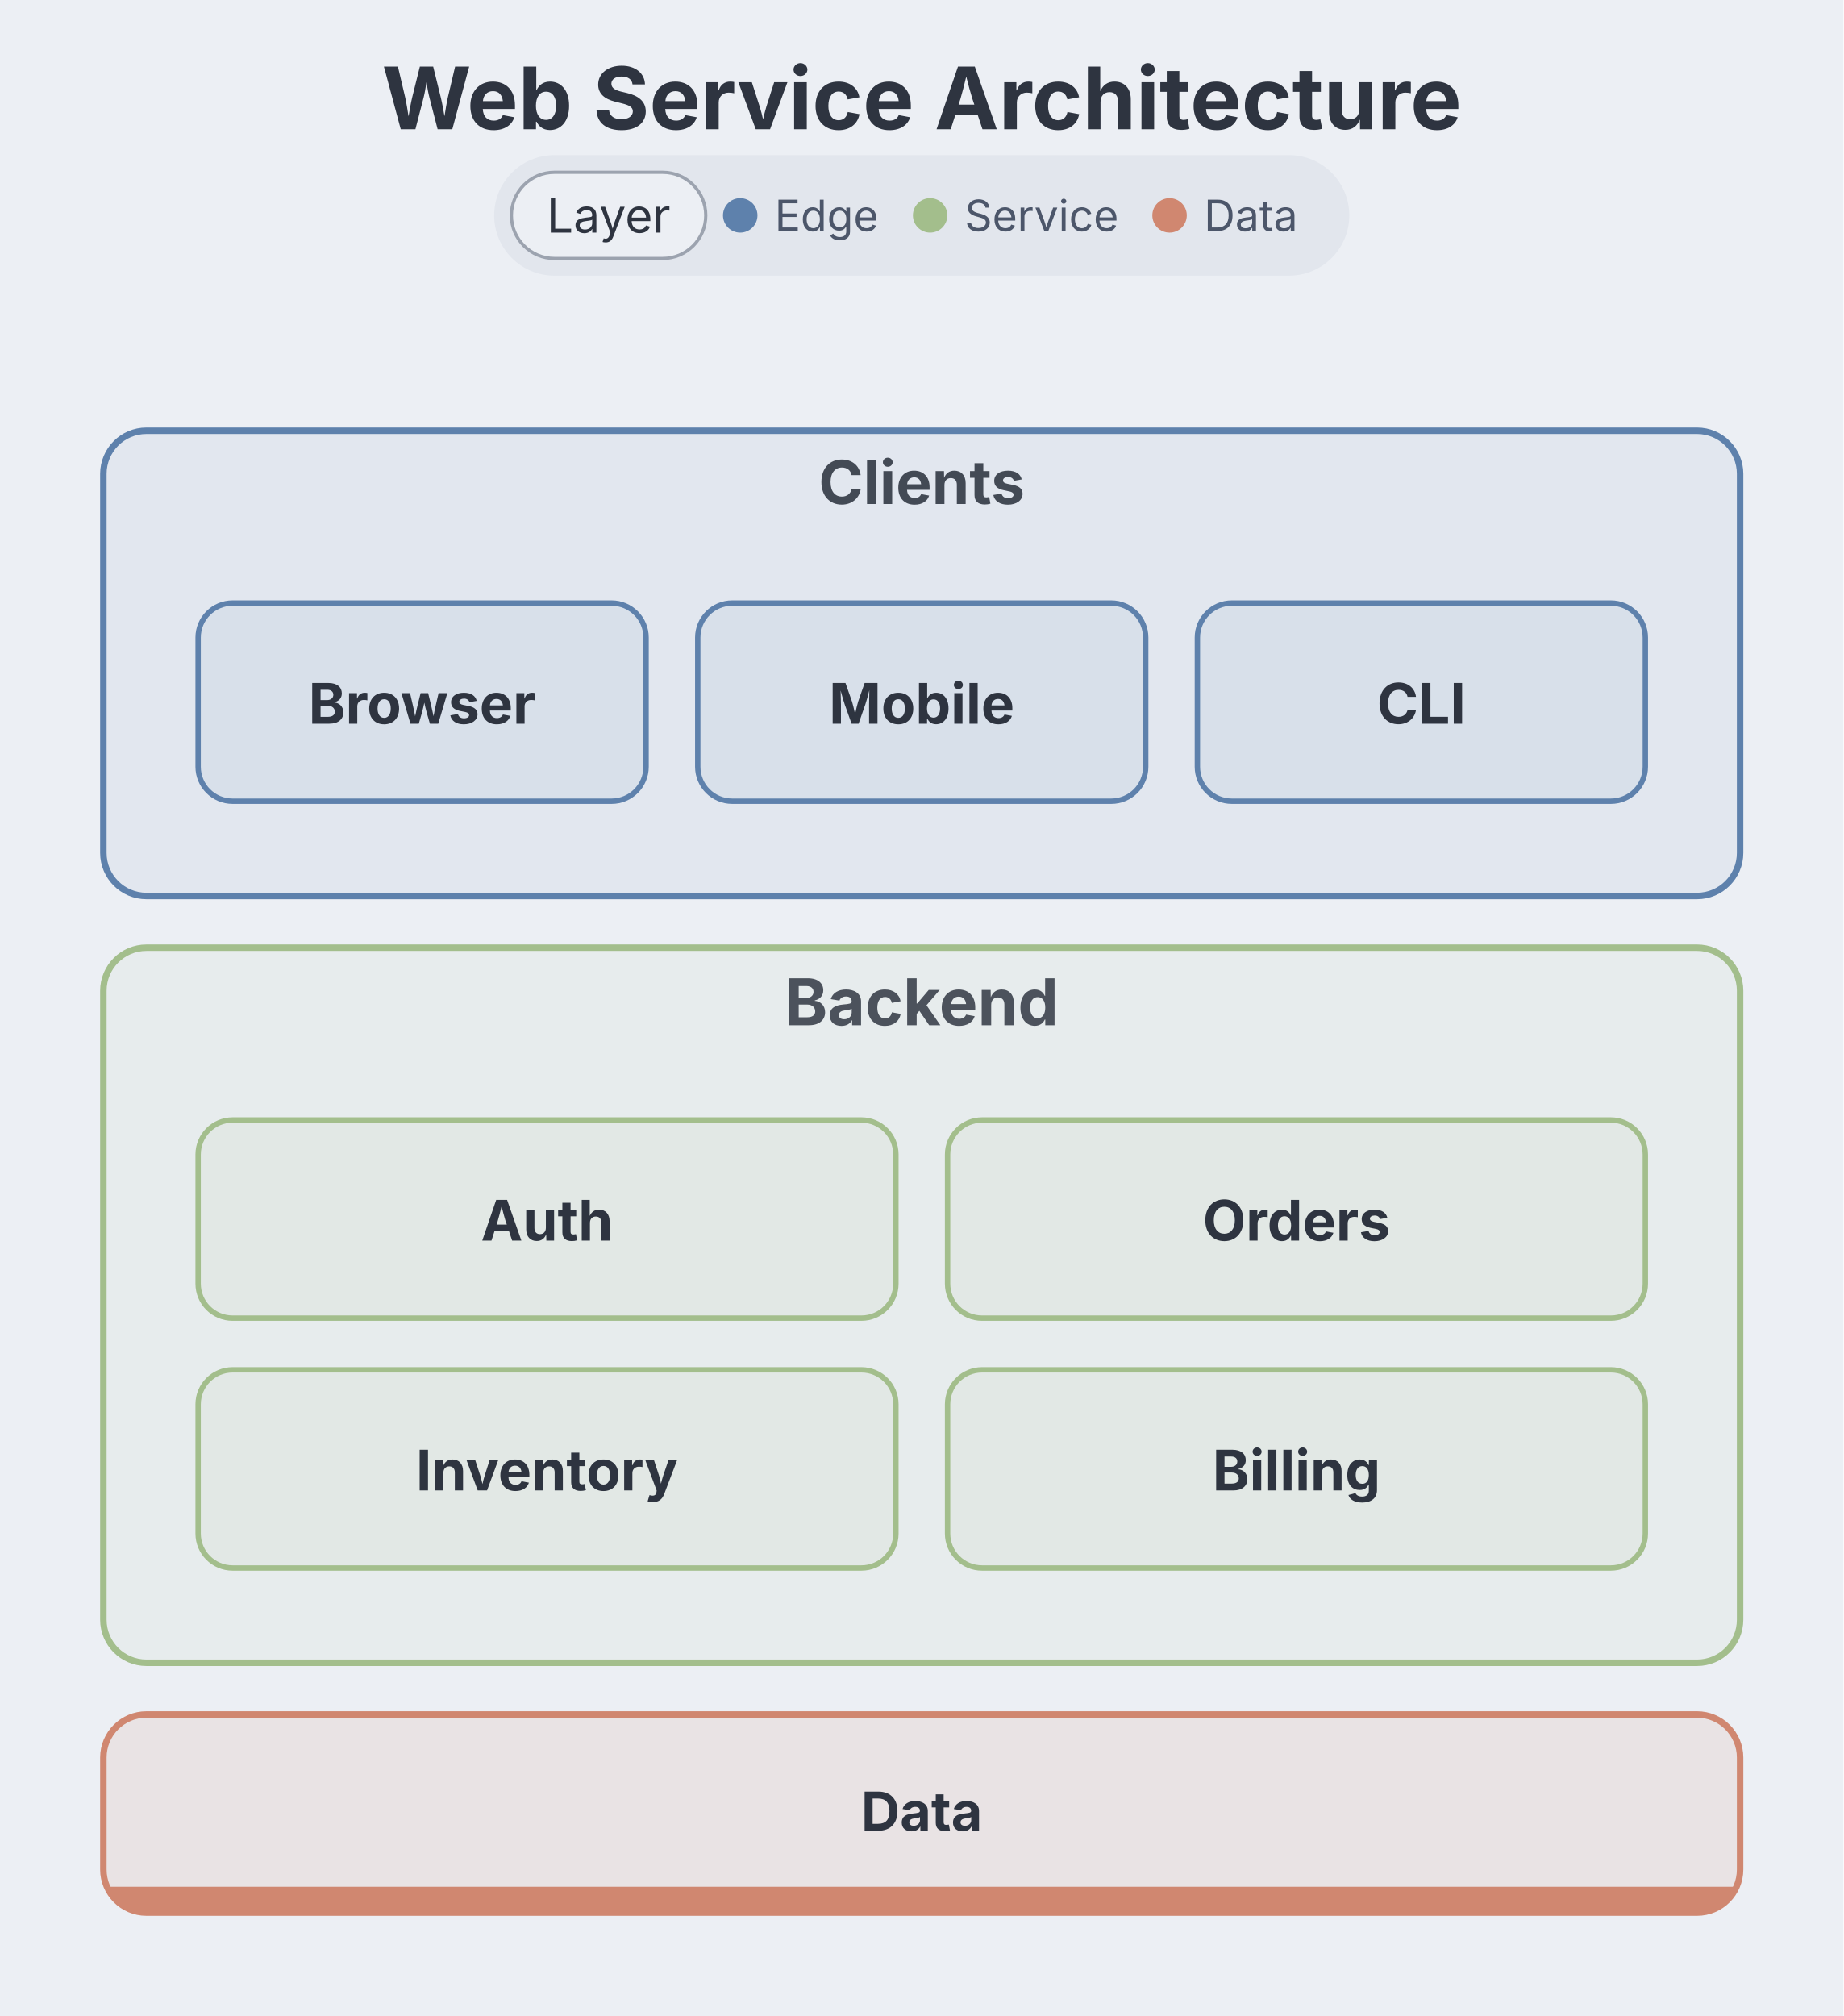
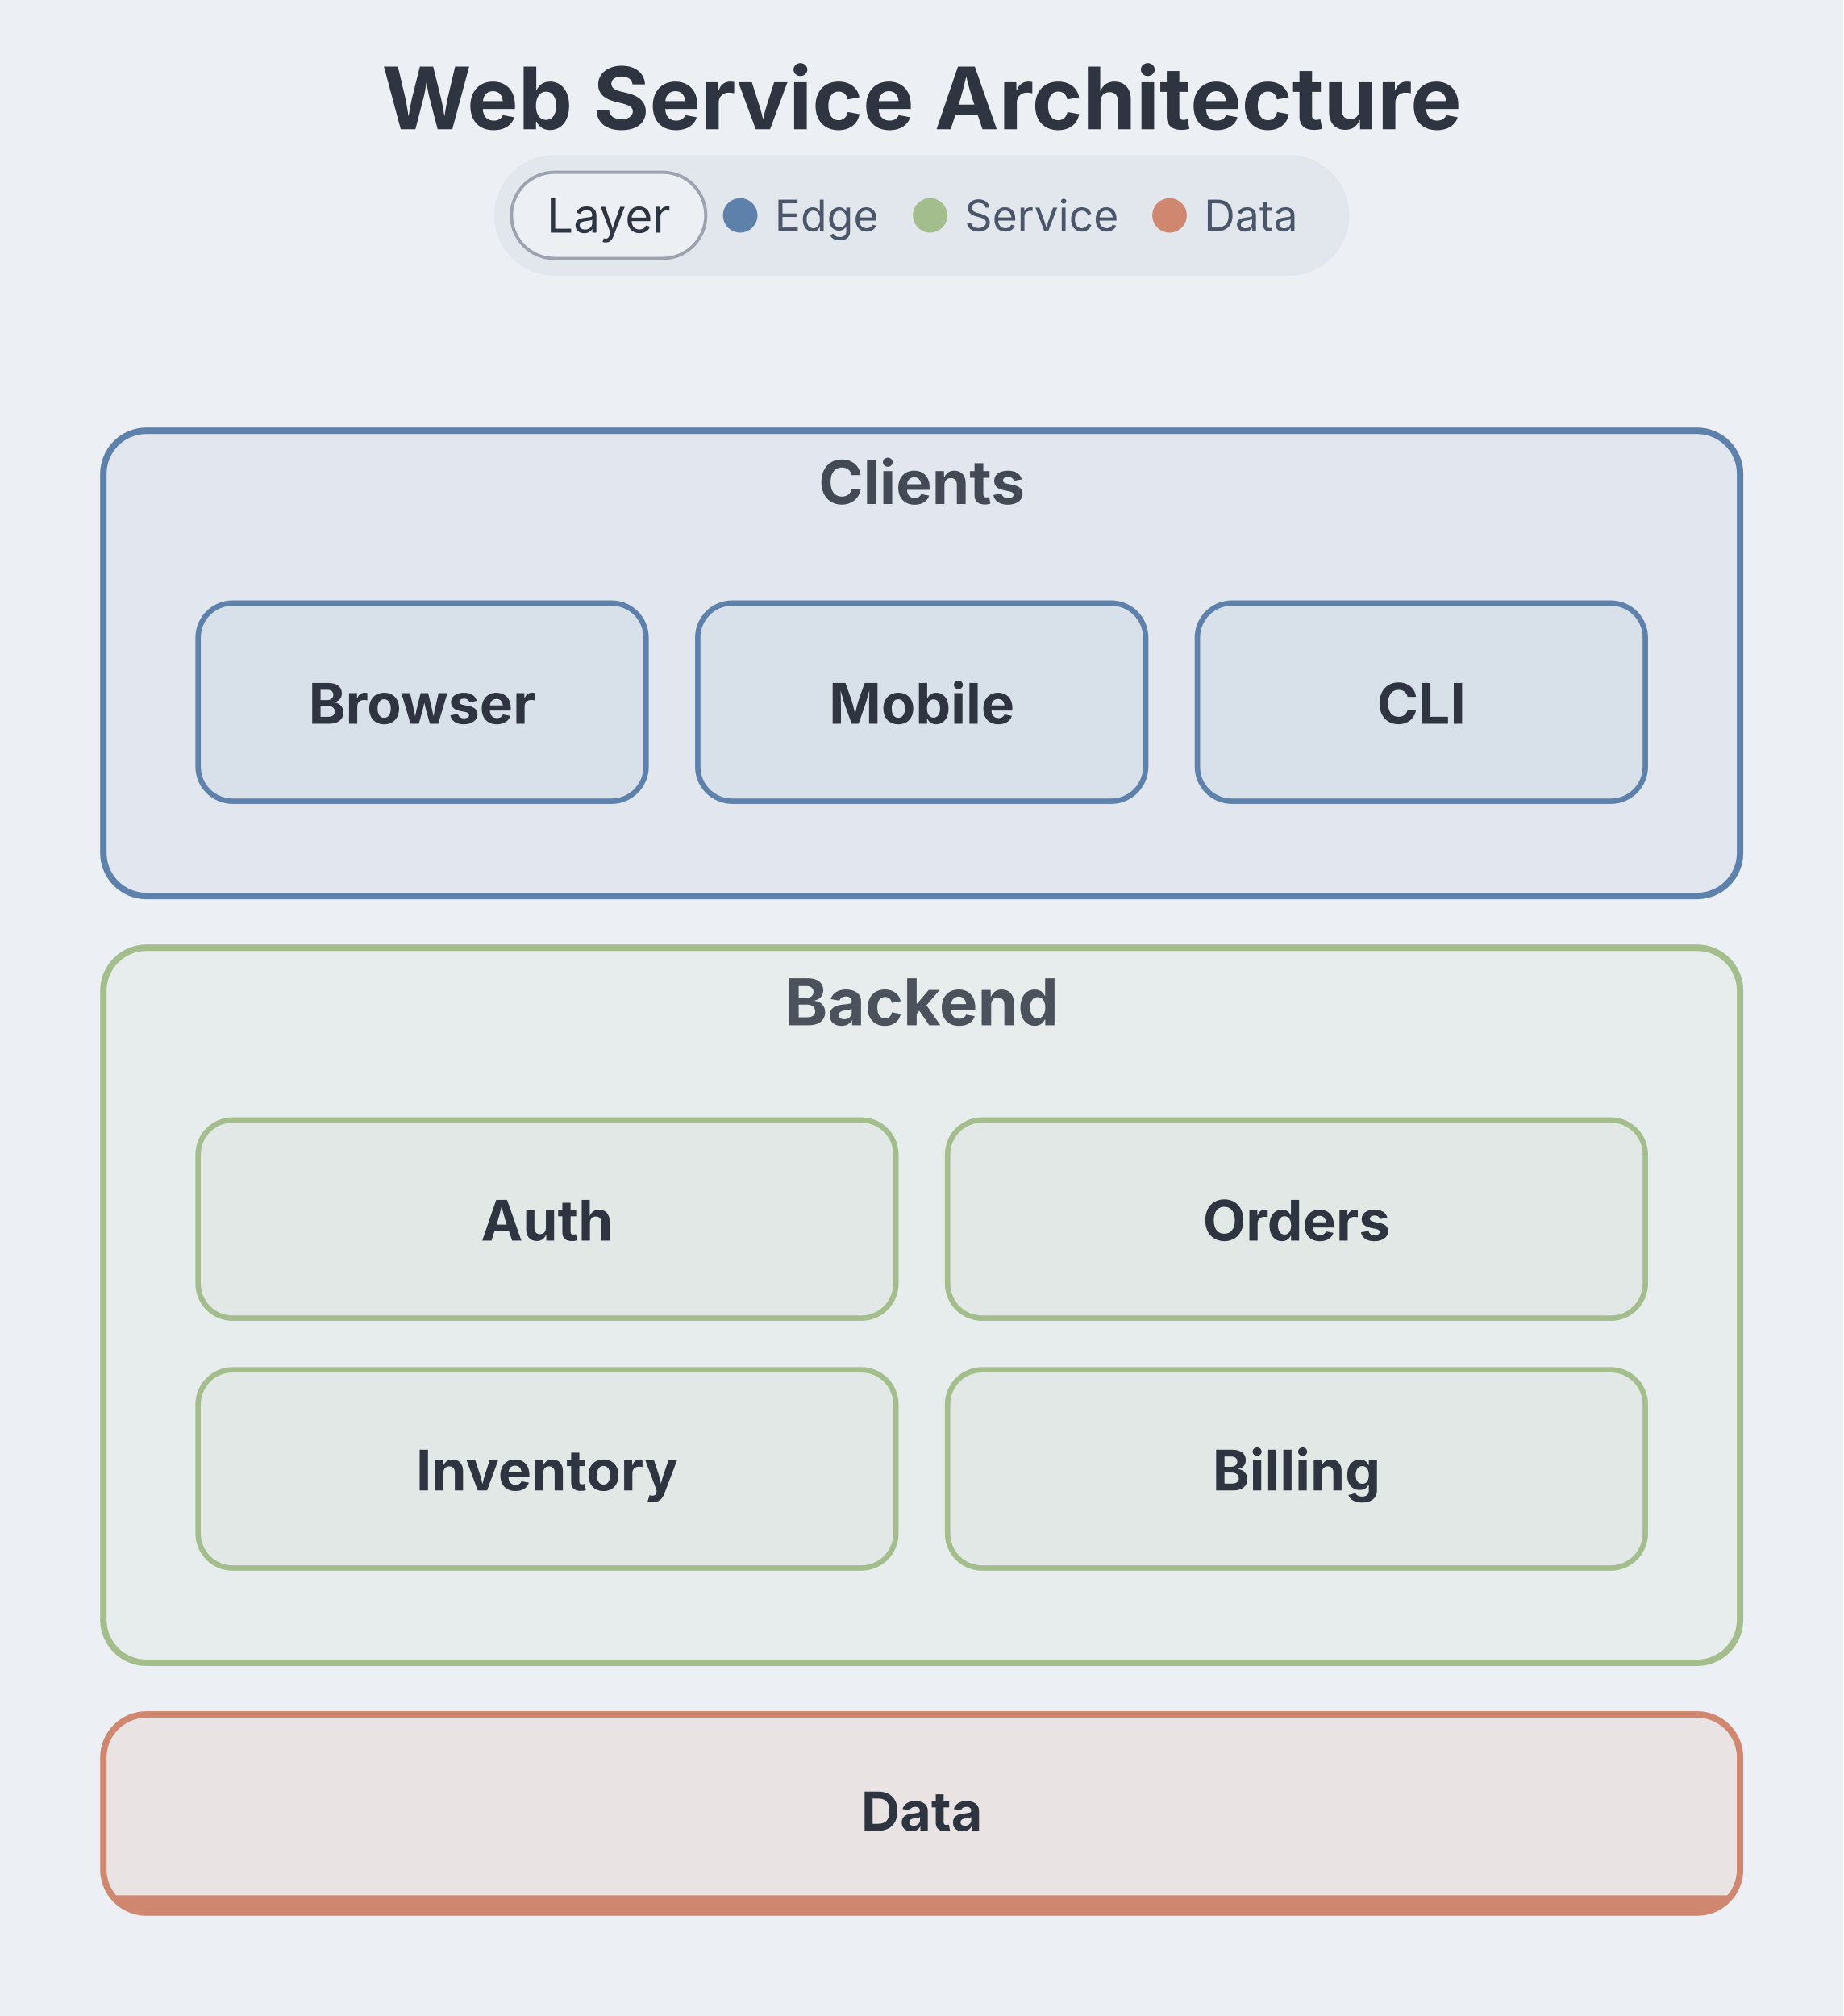
<svg xmlns="http://www.w3.org/2000/svg" aria-describedby="dgmo-desc-9258c99a" role="img" aria-label="Web Service Architecture — Block diagram" width="428" height="468" viewBox="0 0 428 468" preserveAspectRatio="xMidYMin meet" class="dgmo-block" style="font-family: Inter, system-ui, Avenir, Helvetica, Arial, sans-serif; background: rgb(236, 239, 244);">
  <style>.dgmo-block-cell:hover{filter:saturate(1.4) brightness(1.06)}.dgmo-block-cell{transition:filter .12s ease, opacity .12s ease}@media (hover:hover){svg:has(.dgmo-block-cell[data-tag-layer="Edge"]:hover) .dgmo-block-cell[data-tag-layer="Edge"]{filter:saturate(1.4) brightness(1.06)}svg:has(.dgmo-block-cell[data-tag-layer="Service"]:hover) .dgmo-block-cell[data-tag-layer="Service"]{filter:saturate(1.4) brightness(1.06)}svg:has(.dgmo-block-cell[data-tag-layer="Data"]:hover) .dgmo-block-cell[data-tag-layer="Data"]{filter:saturate(1.4) brightness(1.06)}svg:has([data-legend-entry="edge"]:hover) .dgmo-block-cell[data-tag-layer="Edge"]{filter:saturate(1.4) brightness(1.06)}svg:has(.dgmo-block-cell[data-tag-layer="Edge"]:hover) [data-legend-entry="edge"]{filter:saturate(1.4) brightness(1.06)}svg:has([data-legend-entry="service"]:hover) .dgmo-block-cell[data-tag-layer="Service"]{filter:saturate(1.4) brightness(1.06)}svg:has(.dgmo-block-cell[data-tag-layer="Service"]:hover) [data-legend-entry="service"]{filter:saturate(1.4) brightness(1.06)}svg:has([data-legend-entry="data"]:hover) .dgmo-block-cell[data-tag-layer="Data"]{filter:saturate(1.4) brightness(1.06)}svg:has(.dgmo-block-cell[data-tag-layer="Data"]:hover) [data-legend-entry="data"]{filter:saturate(1.4) brightness(1.06)}}</style>
  <rect class="dgmo-canvas-bg" x="0" y="0" width="428" height="468" fill="#eceff4" />
  <text class="chart-title" x="214" y="30" text-anchor="middle" fill="#2e3440" font-family="Inter, system-ui, Avenir, Helvetica, Arial, sans-serif" font-size="20" font-weight="bold" data-line-number="1">Web Service Architecture</text>
  <g class="dgmo-block-cells" transform="translate(12,88) scale(1)">
-     <g class="dgmo-block-cell" data-block-id="block-node-1" data-block-path="block-node-1" data-line-number="8" data-tag-layer="Edge">
+     <g class="dgmo-block-cell" data-block-id="block-node-1" data-block-path="block-node-1" data-line-number="8" data-tag-layer="Edge" data-group-toggle="block-node-1" role="button" aria-expanded="true" aria-label="Clients">
      <rect x="12" y="12" width="380" height="108" rx="10" fill="#e2e7ef" stroke="#5e81ac" stroke-width="1.5" />
      <text x="202" y="29" text-anchor="middle" font-size="14" font-weight="bold" fill="#2e3440" opacity="0.877">Clients</text>
    </g>
    <g class="dgmo-block-cell" data-block-id="block-node-2" data-block-path="block-node-1 / block-node-2" data-line-number="9" data-tag-layer="Edge" data-leaf="true">
      <rect x="34" y="52" width="104" height="46" rx="8" fill="#d8e0ea" stroke="#5e81ac" stroke-width="1.25" />
      <text x="86" y="80" text-anchor="middle" font-size="13" font-weight="bold" fill="#2e3440">Browser</text>
    </g>
    <g class="dgmo-block-cell" data-block-id="block-node-3" data-block-path="block-node-1 / block-node-3" data-line-number="9" data-tag-layer="Edge" data-leaf="true">
      <rect x="150" y="52" width="104" height="46" rx="8" fill="#d8e0ea" stroke="#5e81ac" stroke-width="1.25" />
      <text x="202" y="80" text-anchor="middle" font-size="13" font-weight="bold" fill="#2e3440">Mobile</text>
    </g>
    <g class="dgmo-block-cell" data-block-id="block-node-4" data-block-path="block-node-1 / block-node-4" data-line-number="9" data-tag-layer="Edge" data-leaf="true">
      <rect x="266" y="52" width="104" height="46" rx="8" fill="#d8e0ea" stroke="#5e81ac" stroke-width="1.25" />
      <text x="318" y="80" text-anchor="middle" font-size="13" font-weight="bold" fill="#2e3440">CLI</text>
    </g>
-     <g class="dgmo-block-cell" data-block-id="block-node-5" data-block-path="block-node-5" data-line-number="11" data-tag-layer="Service">
+     <g class="dgmo-block-cell" data-block-id="block-node-5" data-block-path="block-node-5" data-line-number="11" data-tag-layer="Service" data-group-toggle="block-node-5" role="button" aria-expanded="true" aria-label="Backend">
      <rect x="12" y="132" width="380" height="166" rx="10" fill="#e7eced" stroke="#a3be8c" stroke-width="1.5" />
      <text x="202" y="150" text-anchor="middle" font-size="15" font-weight="bold" fill="#2e3440" opacity="0.834">Backend</text>
    </g>
    <g class="dgmo-block-cell" data-block-id="block-node-6" data-block-path="block-node-5 / block-node-6" data-line-number="12" data-tag-layer="Service" data-leaf="true">
      <rect x="34" y="172" width="162" height="46" rx="8" fill="#e2e8e5" stroke="#a3be8c" stroke-width="1.25" />
      <text x="115" y="200" text-anchor="middle" font-size="13" font-weight="bold" fill="#2e3440">Auth</text>
    </g>
    <g class="dgmo-block-cell" data-block-id="block-node-7" data-block-path="block-node-5 / block-node-7" data-line-number="12" data-tag-layer="Service" data-leaf="true">
      <rect x="208" y="172" width="162" height="46" rx="8" fill="#e2e8e5" stroke="#a3be8c" stroke-width="1.25" />
      <text x="289" y="200" text-anchor="middle" font-size="13" font-weight="bold" fill="#2e3440">Orders</text>
    </g>
    <g class="dgmo-block-cell" data-block-id="block-node-8" data-block-path="block-node-5 / block-node-8" data-line-number="13" data-tag-layer="Service" data-leaf="true">
      <rect x="34" y="230" width="162" height="46" rx="8" fill="#e2e8e5" stroke="#a3be8c" stroke-width="1.25" />
      <text x="115" y="258" text-anchor="middle" font-size="13" font-weight="bold" fill="#2e3440">Inventory</text>
    </g>
    <g class="dgmo-block-cell" data-block-id="block-node-9" data-block-path="block-node-5 / block-node-9" data-line-number="13" data-tag-layer="Service" data-leaf="true">
      <rect x="208" y="230" width="162" height="46" rx="8" fill="#e2e8e5" stroke="#a3be8c" stroke-width="1.25" />
      <text x="289" y="258" text-anchor="middle" font-size="13" font-weight="bold" fill="#2e3440">Billing</text>
    </g>
-     <g class="dgmo-block-cell" data-block-id="block-node-10" data-block-path="block-node-10" data-line-number="15" data-tag-layer="Data">
+     <g class="dgmo-block-cell" data-block-id="block-node-10" data-block-path="block-node-10" data-line-number="15" data-tag-layer="Data" data-group-toggle="block-node-10" role="button" aria-expanded="false" aria-label="Data">
+       <rect x="12" y="310" width="380" height="46" rx="10" fill="#e9e3e4" stroke="#d08770" stroke-width="1.5" />
+       <text x="202" y="337" text-anchor="middle" font-size="12.5" font-weight="bold" fill="#2e3440">Data</text>
      <clipPath id="dgmo-block-clip-0">
        <rect x="12" y="310" width="380" height="46" rx="10" />
      </clipPath>
-       <rect x="12" y="310" width="380" height="46" rx="10" fill="#e9e3e4" stroke="#d08770" stroke-width="1.5" />
-       <text x="202" y="337" text-anchor="middle" font-size="12.5" font-weight="bold" fill="#2e3440">Data</text>
-       <rect x="12" y="350" width="380" height="6" fill="#d08770" clip-path="url(#dgmo-block-clip-0)" />
+       <rect x="12" y="352" width="380" height="4" fill="#d08770" clip-path="url(#dgmo-block-clip-0)" class="block-collapse-bar dgmo-collapse-bar" />
    </g>
  </g>
  <g class="dgmo-block-legend" transform="translate(0, 36)">
    <g class="dgmo-legend" data-legend-title-relation="below-title" data-legend-capsule-addon-width="0" data-legend-active="layer">
      <g transform="translate(114.731,0)" data-legend-group="layer" style="cursor: pointer;">
        <rect width="198.538" height="28" rx="14" fill="#e2e6ed" />
        <rect x="4" y="4" width="45.128" height="20" rx="10" fill="#eceff4" />
        <rect x="4" y="4" width="45.128" height="20" rx="10" fill="none" stroke="#9ca3af" stroke-width="0.75" />
        <text x="26.564" y="14" text-anchor="middle" dominant-baseline="central" font-size="11" font-weight="normal" fill="#2e3440" pointer-events="none" font-family="Inter, system-ui, Avenir, Helvetica, Arial, sans-serif">Layer</text>
        <g data-legend-entry="edge" data-series-name="Edge" style="cursor: pointer;">
          <rect data-legend-hit="" x="53.128" y="0" width="44.09" height="28" fill="transparent" />
          <circle cx="57.128" cy="14" r="4" fill="#5e81ac" />
          <text x="65.128" y="14" dominant-baseline="central" font-size="10" fill="#4c566a" font-family="Inter, system-ui, Avenir, Helvetica, Arial, sans-serif">Edge</text>
        </g>
        <g data-legend-entry="service" data-series-name="Service" style="cursor: pointer;">
          <rect data-legend-hit="" x="97.218" y="0" width="55.59" height="28" fill="transparent" />
          <circle cx="101.218" cy="14" r="4" fill="#a3be8c" />
          <text x="109.218" y="14" dominant-baseline="central" font-size="10" fill="#4c566a" font-family="Inter, system-ui, Avenir, Helvetica, Arial, sans-serif">Service</text>
        </g>
        <g data-legend-entry="data" data-series-name="Data" style="cursor: pointer;">
          <rect data-legend-hit="" x="152.808" y="0" width="41.73" height="28" fill="transparent" />
          <circle cx="156.808" cy="14" r="4" fill="#d08770" />
          <text x="164.808" y="14" dominant-baseline="central" font-size="10" fill="#4c566a" font-family="Inter, system-ui, Avenir, Helvetica, Arial, sans-serif">Data</text>
        </g>
      </g>
    </g>
  </g>
</svg>
